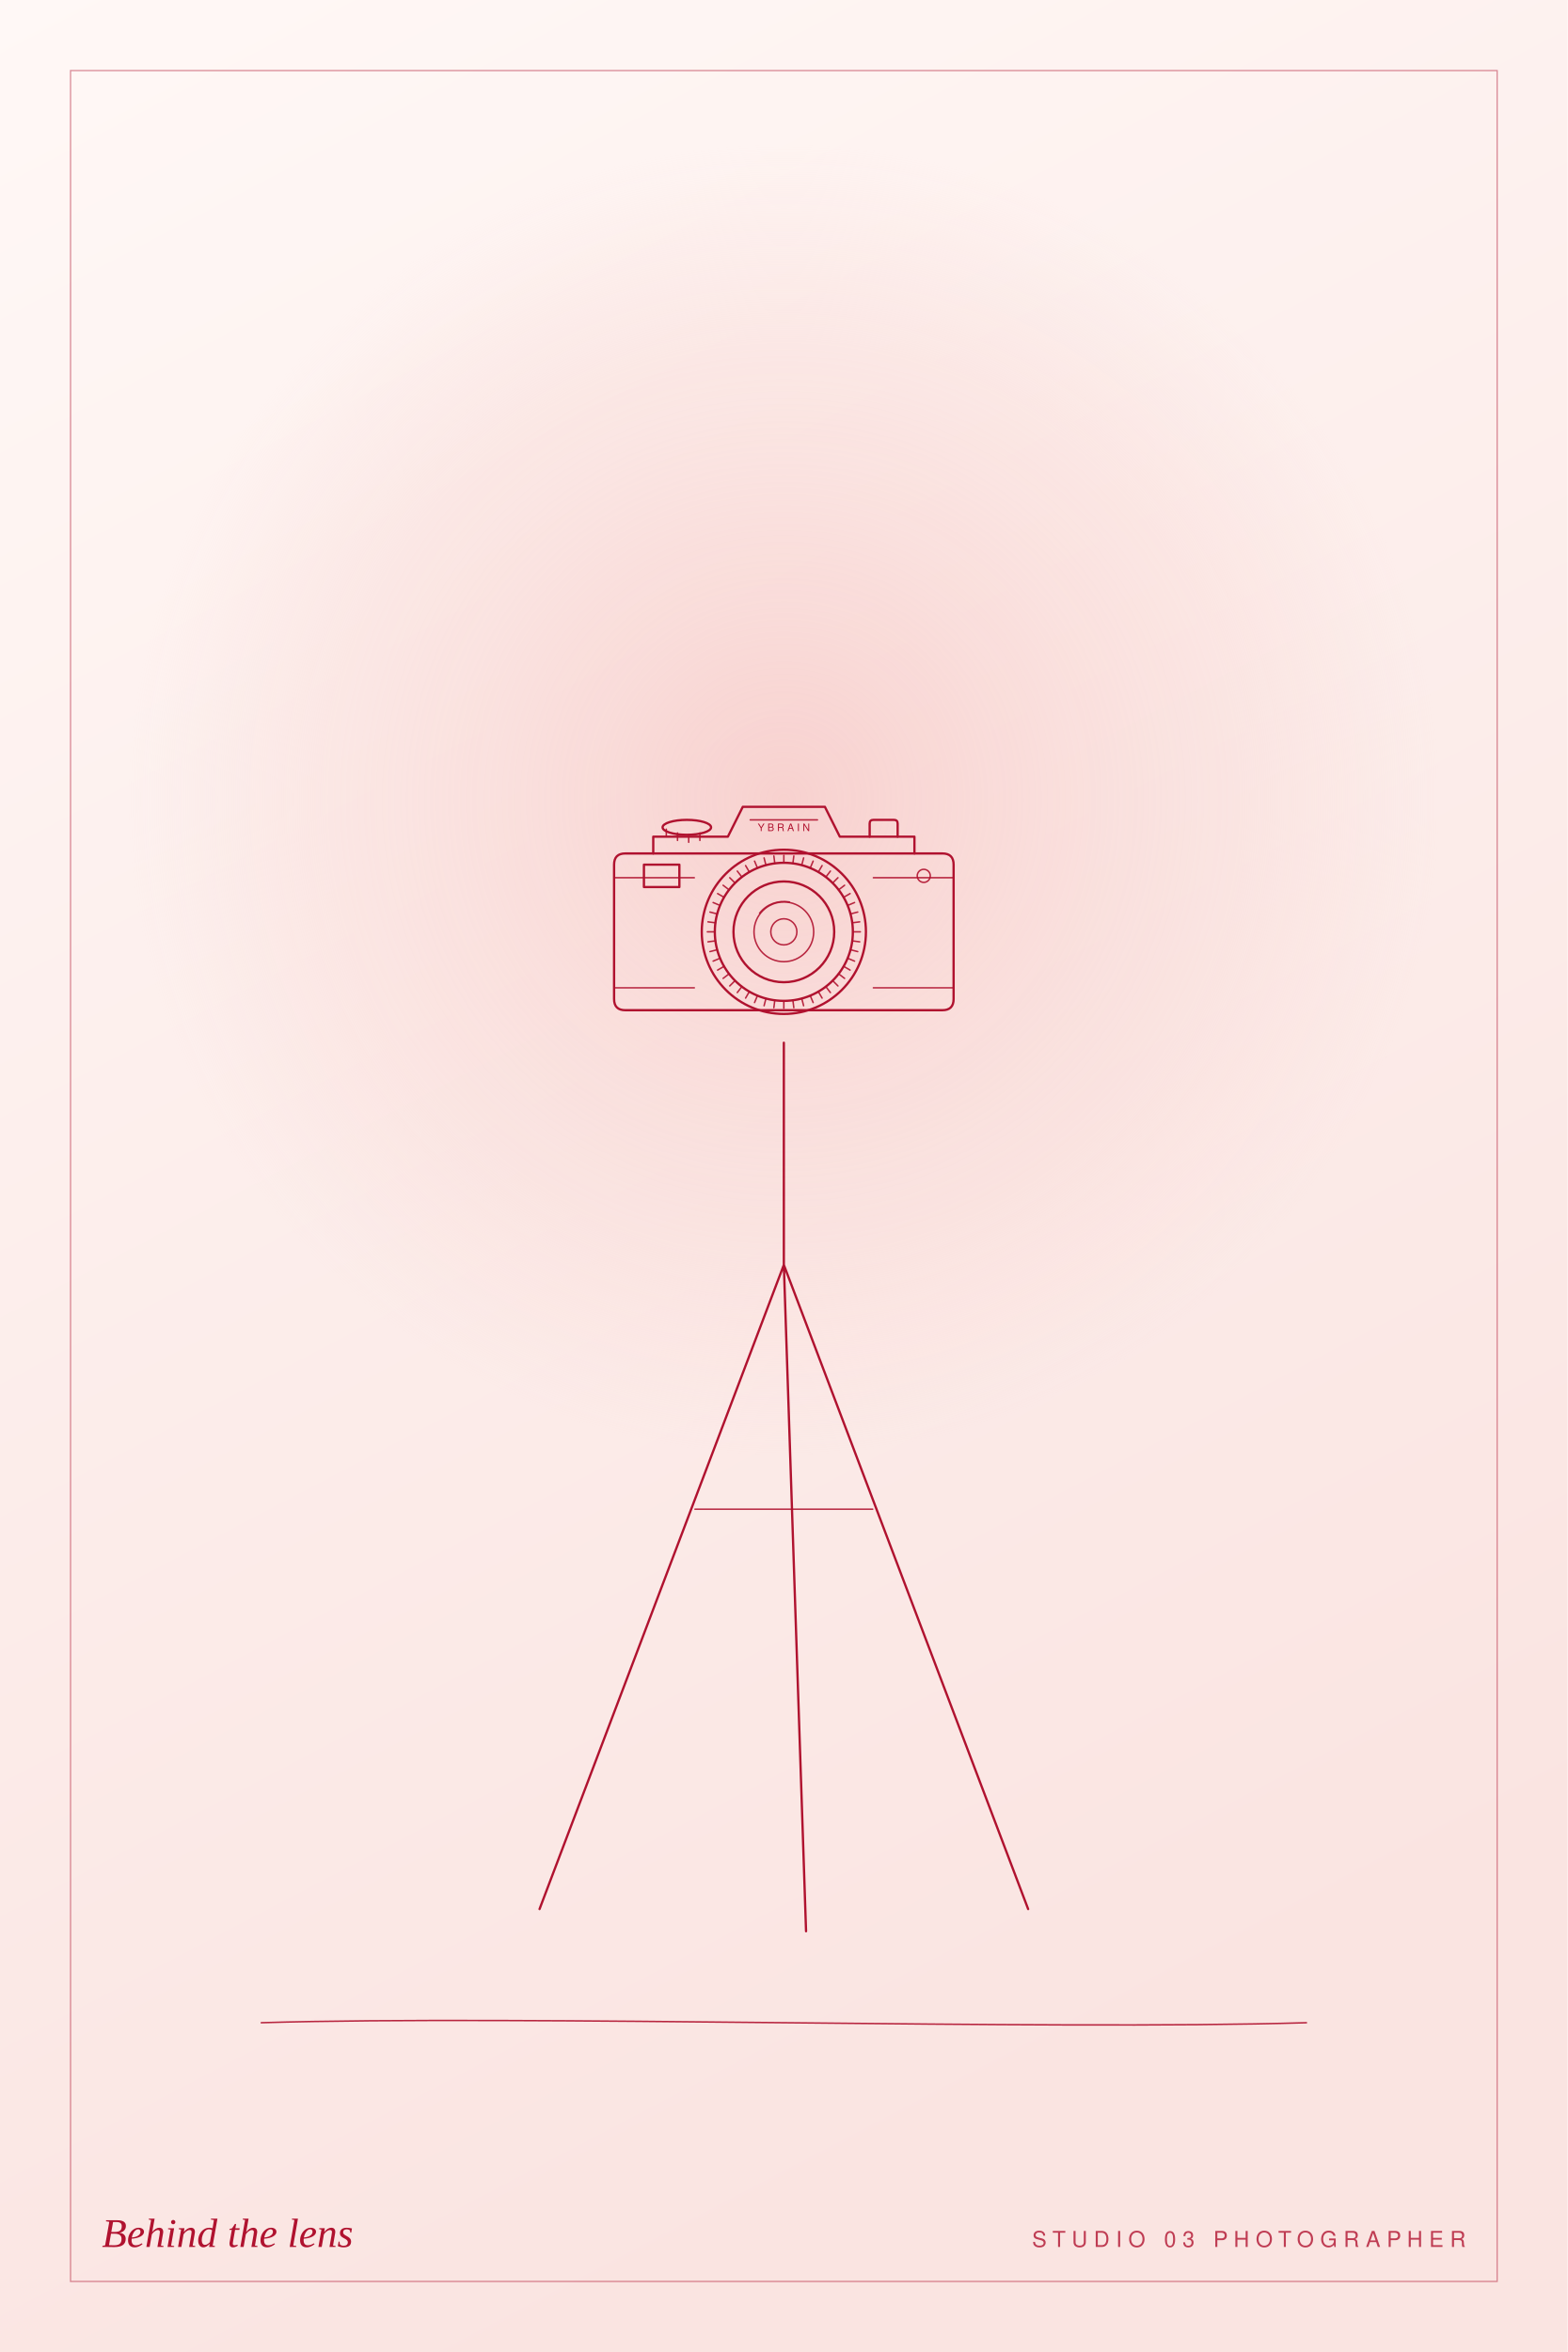
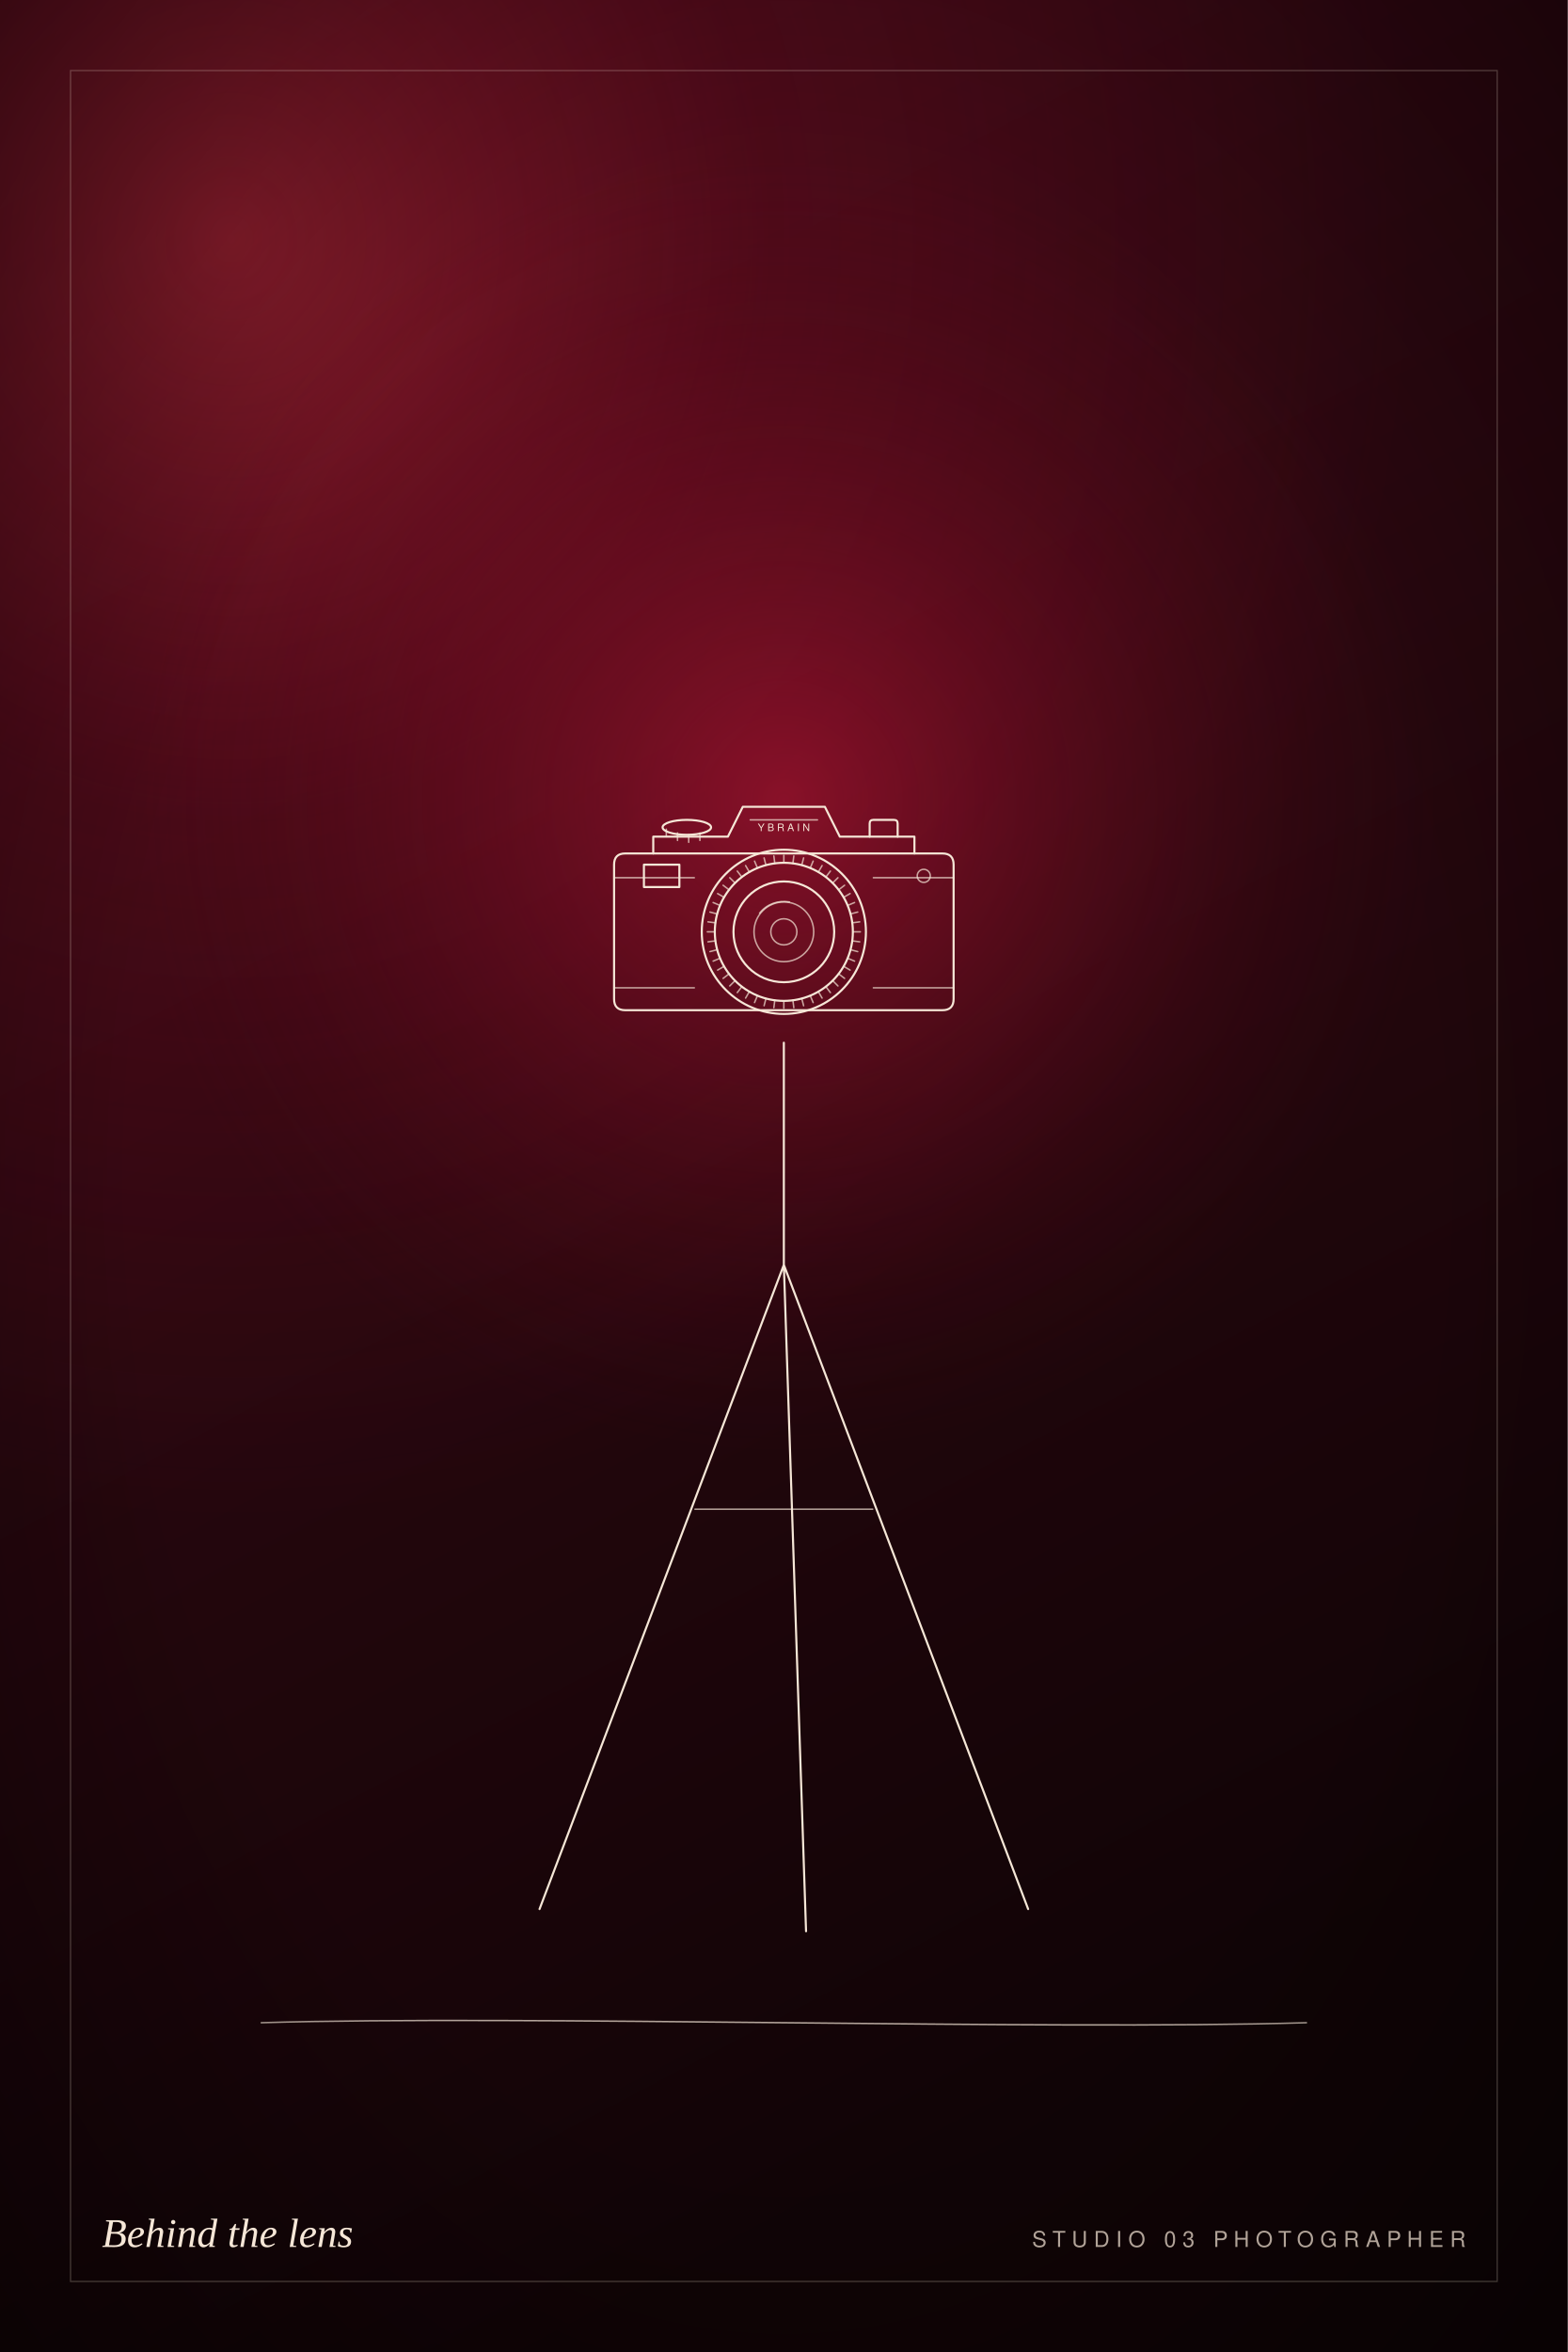
<svg xmlns="http://www.w3.org/2000/svg" viewBox="0 0 1200 1800" width="1200" height="1800">
  <defs>
    <linearGradient id="bg" x1="0" y1="0" x2=".35" y2="1">
-       <stop offset="0" stop-color="#FFF8F6" />
-       <stop offset="1" stop-color="#FAE4E1" />
+       <stop offset="0" stop-color="#430A18" />
+       <stop offset="1" stop-color="#100406" />
    </linearGradient>
    <radialGradient id="disc">
-       <stop offset="0" stop-color="#F6C4C2" stop-opacity=".7" />
-       <stop offset=".7" stop-color="#F8D8D5" stop-opacity=".4" />
-       <stop offset="1" stop-color="#F8D8D5" stop-opacity="0" />
+       <stop offset="0" stop-color="#C8183A" stop-opacity=".55" />
+       <stop offset=".55" stop-color="#8E0F28" stop-opacity=".25" />
+       <stop offset="1" stop-color="#5A0716" stop-opacity="0" />
    </radialGradient>
    <radialGradient id="glow">
-       <stop offset="0" stop-color="#FFB38F" stop-opacity=".8" />
-       <stop offset=".45" stop-color="#FFD2B8" stop-opacity=".4" />
-       <stop offset="1" stop-color="#FFE9DC" stop-opacity="0" />
+       <stop offset="0" stop-color="#FFB070" stop-opacity=".95" />
+       <stop offset=".3" stop-color="#FF5A3C" stop-opacity=".45" />
+       <stop offset="1" stop-color="#B0122F" stop-opacity="0" />
+     </radialGradient>
+     <radialGradient id="leak">
+       <stop offset="0" stop-color="#FF3B4E" stop-opacity=".42" />
+       <stop offset=".45" stop-color="#B0122F" stop-opacity=".18" />
+       <stop offset="1" stop-color="#B0122F" stop-opacity="0" />
+     </radialGradient>
+     <radialGradient id="vig" cx=".5" cy=".5" r=".75">
+       <stop offset=".55" stop-color="#000" stop-opacity="0" />
+       <stop offset="1" stop-color="#000" stop-opacity=".55" />
    </radialGradient>
    <style>
- .l{fill:none;stroke:#B0122F;stroke-width:1.75;stroke-linecap:round;stroke-linejoin:round;vector-effect:non-scaling-stroke;animation:draw 2.8s cubic-bezier(.65,0,.25,1) both}
- .t{stroke-width:1.15;stroke-opacity:.9}
- .f{fill:#B0122F}
- .tx{fill:#B0122F;font-family:Helvetica,Arial,sans-serif}
+ .l{fill:none;stroke:#F6E7D7;stroke-width:1.6;stroke-linecap:round;stroke-linejoin:round;vector-effect:non-scaling-stroke;animation:draw 2.8s cubic-bezier(.65,0,.25,1) both}
+ .t{stroke-width:1.15;stroke-opacity:0.7}
+ .f{fill:#FF4D66}
+ .tx{fill:#F6E7D7;font-family:Helvetica,Arial,sans-serif}
+ .fl .l{stroke:#FFC38A}
.fl{transform-box:fill-box;transform-origin:50% 100%;animation:flick 2.4s ease-in-out infinite alternate}
@keyframes draw{from{stroke-dasharray:1;stroke-dashoffset:1}to{stroke-dasharray:1;stroke-dashoffset:0}}
@keyframes flick{0%{transform:scale(1,1)}35%{transform:scale(.94,1.08)}70%{transform:scale(1.04,.95)}100%{transform:scale(.97,1.05)}}
@media (prefers-reduced-motion:reduce){.l,.fl{animation:none}}
</style>
  </defs>
  <rect width="1200" height="1800" fill="url(#bg)" />
+   <ellipse cx="180" cy="180" rx="900" ry="990" fill="url(#leak)" />
  <circle cx="600" cy="612" r="504" fill="url(#disc)" />
  <g transform="translate(600 900) scale(1.7)">
    <g transform="translate(0 -120) scale(0.42)">
      <path class="l" style="animation-delay:0.15s" pathLength="1" d="M-170,-60 L170,-60 Q182,-60 182,-48 L182,96 Q182,108 170,108 L-170,108 Q-182,108 -182,96 L-182,-48 Q-182,-60 -170,-60 Z" />
      <path class="l" style="animation-delay:0.18s" pathLength="1" d="M-140,-60 L-140,-78 L-60,-78 L-44,-110 L44,-110 L60,-78 L140,-78 L140,-60" />
      <path class="l t" style="animation-delay:0.22s" pathLength="1" d="M-36,-96 L36,-96 M-182,-34 L-96,-34 M96,-34 L182,-34 M-182,84 L-96,84 M96,84 L182,84" />
      <circle class="l" style="animation-delay:0.26s" pathLength="1" cx="0" cy="24" r="88" />
      <circle class="l" style="animation-delay:0.29s" pathLength="1" cx="0" cy="24" r="74" />
      <circle class="l" style="animation-delay:0.33s" pathLength="1" cx="0" cy="24" r="54" />
      <circle class="l t" style="animation-delay:0.36s" pathLength="1" cx="0" cy="24" r="32" />
      <circle class="l t" style="animation-delay:0.40s" pathLength="1" cx="0" cy="24" r="14" />
      <path class="l t" style="animation-delay:0.43s" pathLength="1" d="M74,24 L82,24 M73.4,33.7 L81.3,34.7 M71.5,43.2 L79.2,45.2 M68.4,52.3 L75.8,55.4 M64.1,61 L71,65 M58.7,69 L65.1,73.9 M52.3,76.3 L58,82 M45,82.7 L49.9,89.1 M37,88.1 L41,95 M28.3,92.4 L31.4,99.8 M19.2,95.5 L21.2,103.2 M9.7,97.4 L10.7,105.3 M0,98 L0,106 M-9.7,97.4 L-10.7,105.3 M-19.2,95.5 L-21.2,103.2 M-28.3,92.4 L-31.4,99.8 M-37,88.1 L-41,95 M-45,82.7 L-49.9,89.1 M-52.3,76.3 L-58,82 M-58.7,69 L-65.1,73.9 M-64.1,61 L-71,65 M-68.4,52.3 L-75.8,55.4 M-71.5,43.2 L-79.2,45.2 M-73.4,33.7 L-81.3,34.7 M-74,24 L-82,24 M-73.4,14.3 L-81.3,13.3 M-71.5,4.8 L-79.2,2.8 M-68.4,-4.3 L-75.8,-7.4 M-64.1,-13 L-71,-17 M-58.7,-21 L-65.1,-25.9 M-52.3,-28.3 L-58,-34 M-45,-34.7 L-49.9,-41.1 M-37,-40.1 L-41,-47 M-28.3,-44.4 L-31.4,-51.8 M-19.2,-47.5 L-21.2,-55.2 M-9.7,-49.4 L-10.7,-57.3 M0,-50 L0,-58 M9.7,-49.4 L10.7,-57.3 M19.2,-47.5 L21.2,-55.2 M28.3,-44.4 L31.4,-51.8 M37,-40.1 L41,-47 M45,-34.7 L49.9,-41.1 M52.3,-28.3 L58,-34 M58.7,-21 L65.1,-25.9 M64.1,-13 L71,-17 M68.4,-4.3 L75.8,-7.4 M71.5,4.8 L79.2,2.8 M73.4,14.3 L81.3,13.3 " />
      <path class="l t" style="animation-delay:0.47s" pathLength="1" d="M-26,4 C-18,-6 -6,-10 6,-8" />
      <path class="l" style="animation-delay:0.50s" pathLength="1" d="M92,-78 L92,-92 Q92,-96 96,-96 L118,-96 Q122,-96 122,-92 L122,-78" />
      <ellipse class="l" style="animation-delay:0.54s" pathLength="1" cx="-104" cy="-88" rx="26" ry="8" />
      <path class="l t" style="animation-delay:0.57s" pathLength="1" d="M-126,-86 L-126,-78 M-114,-82 L-114,-74 M-102,-80 L-102,-72 M-90,-82 L-90,-74" />
      <path class="l" style="animation-delay:0.61s" pathLength="1" d="M-150,-48 L-112,-48 L-112,-24 L-150,-24 Z" />
      <circle class="l t" style="animation-delay:0.64s" pathLength="1" cx="150" cy="-36" r="7" />
      <text x="0" y="-84" class="tx" text-anchor="middle" font-size="11" letter-spacing="3">YBRAIN</text>
    </g>
    <path class="l" style="animation-delay:0.68s" pathLength="1" d="M0,-60 L0,40 M0,40 L-110,330 M0,40 L110,330 M0,40 L10,340" />
    <path class="l t" style="animation-delay:0.71s" pathLength="1" d="M-40,150 L40,150" />
  </g>
  <g transform="translate(600 1548) scale(1)">
    <path class="l t" style="animation-delay:0.75s" pathLength="1" d="M-400,0 C-200,-6 200,6 400,0" />
  </g>
-   <rect x="54" y="54" width="1092" height="1692" fill="none" stroke="#B0122F" stroke-opacity=".45" stroke-width="1" vector-effect="non-scaling-stroke" />
-   <g fill="#B0122F" font-family="Georgia, 'Times New Roman', serif">
+   <rect width="1200" height="1800" fill="url(#vig)" />
+   <rect x="54" y="54" width="1092" height="1692" fill="none" stroke="#F6E7D7" stroke-opacity="0.22" stroke-width="1" vector-effect="non-scaling-stroke" />
+   <g fill="#F6E7D7" font-family="Georgia, 'Times New Roman', serif">
    <text x="78" y="1719.6" font-size="31.2" font-style="italic">Behind the lens</text>
-     <text x="1122" y="1719.6" font-size="16.8" letter-spacing="4.8" text-anchor="end" opacity=".8" font-family="Helvetica, Arial, sans-serif">STUDIO 03 PHOTOGRAPHER</text>
+     <text x="1122" y="1719.6" font-size="16.8" letter-spacing="4.8" text-anchor="end" opacity=".7" font-family="Helvetica, Arial, sans-serif">STUDIO 03 PHOTOGRAPHER</text>
  </g>
</svg>
